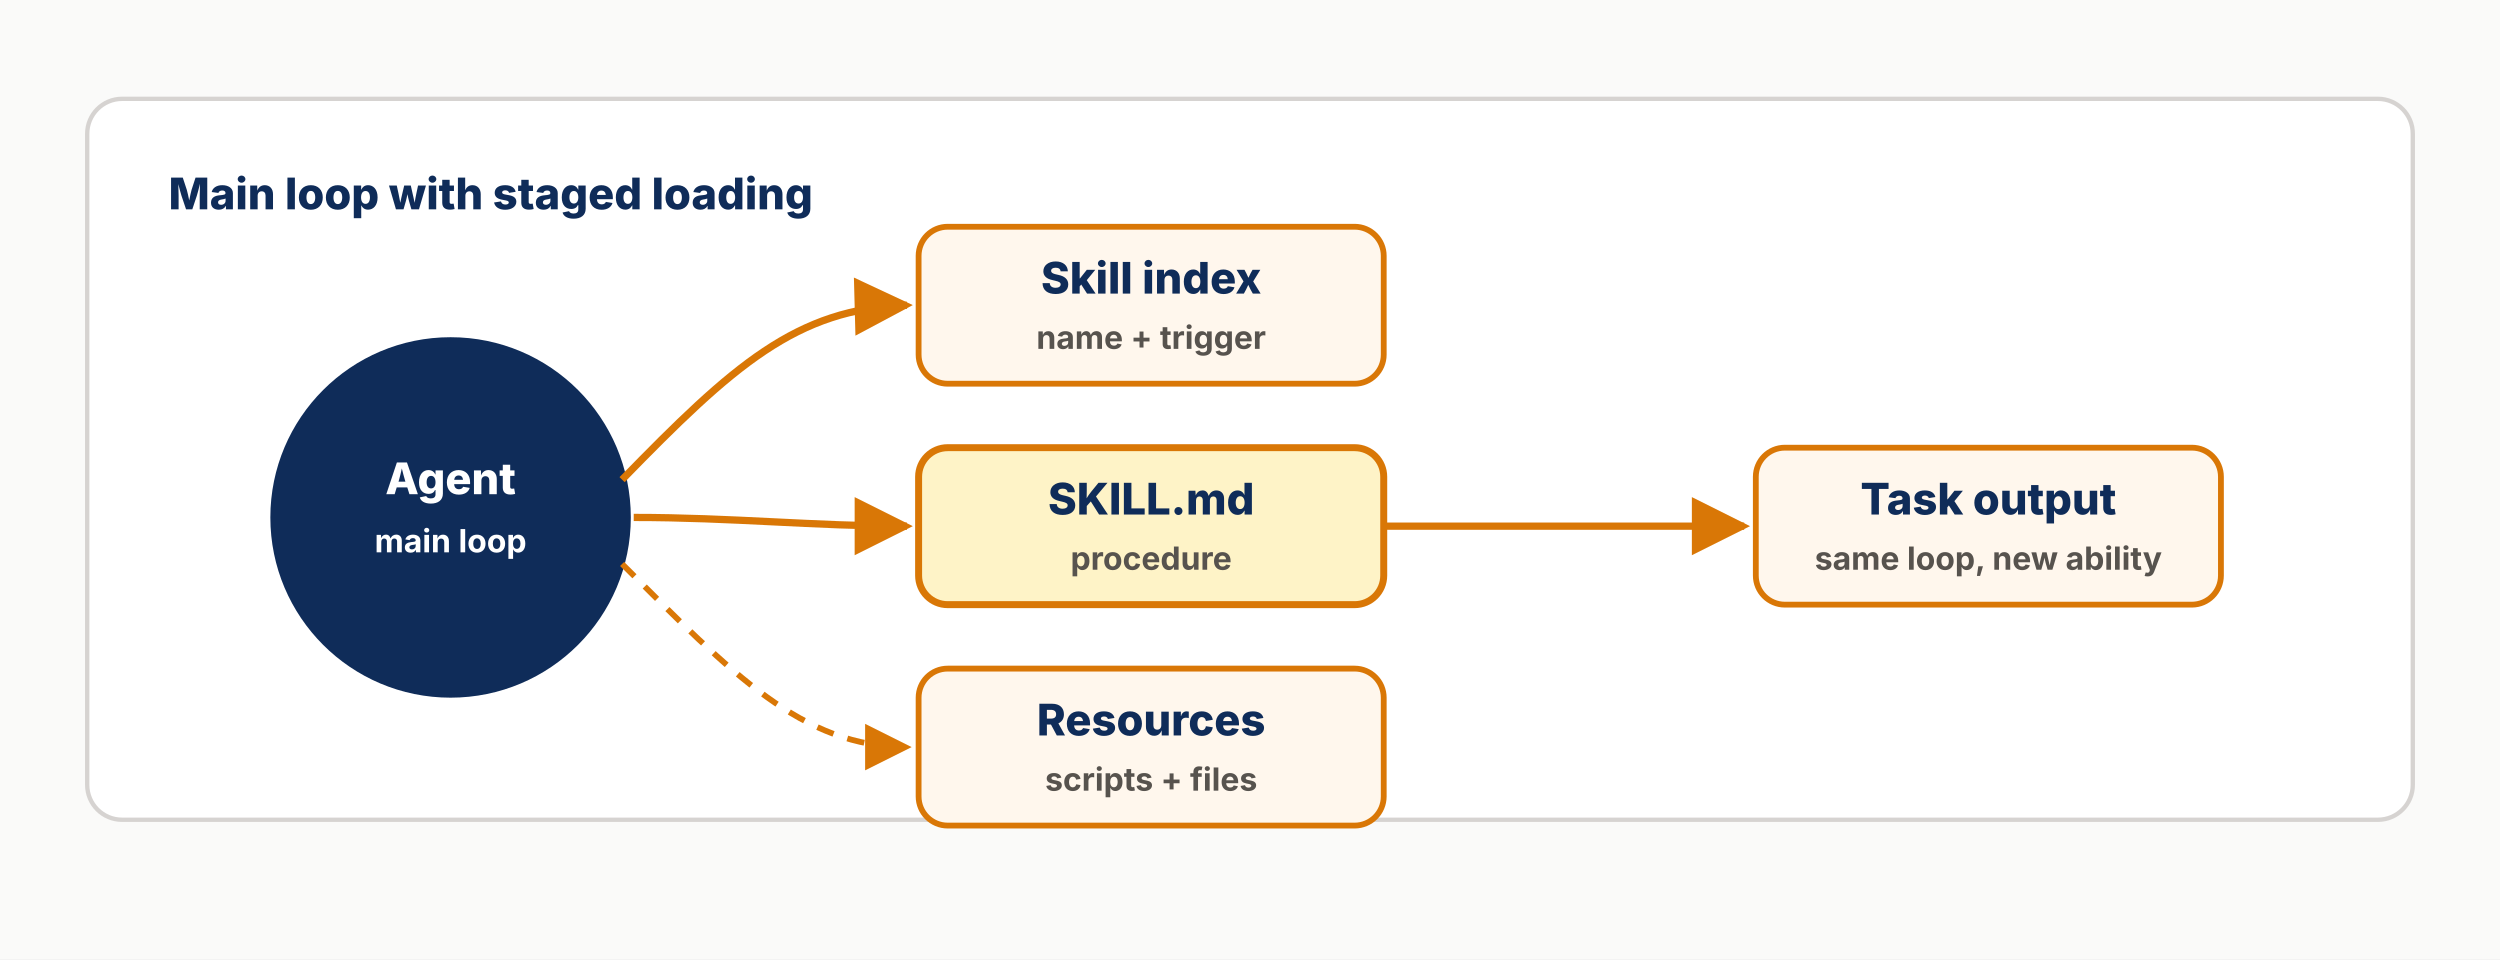
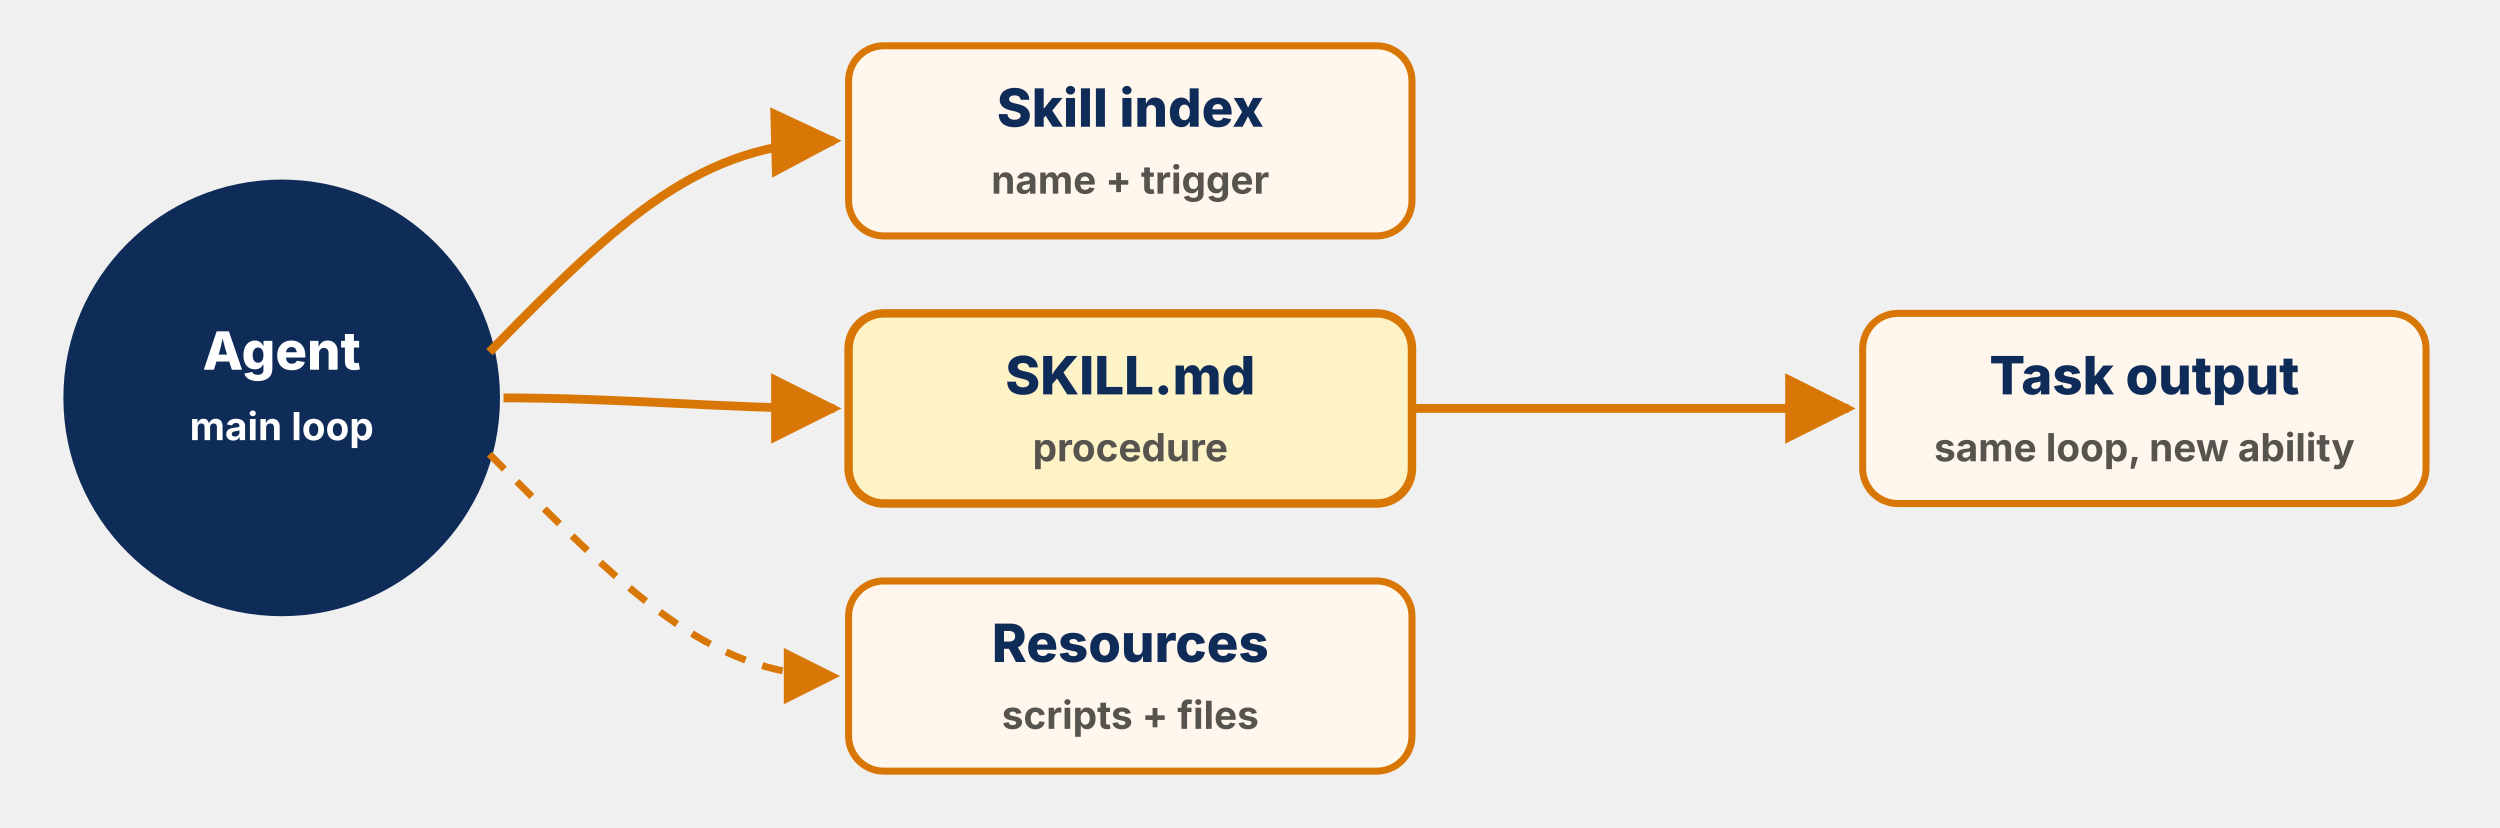
- <svg xmlns="http://www.w3.org/2000/svg" viewBox="0 0 860 330" font-family="-apple-system, 'Segoe UI', 'Noto Sans KR', sans-serif">
+ <svg xmlns="http://www.w3.org/2000/svg" viewBox="75 65 710 235" font-family="-apple-system, 'Segoe UI', 'Noto Sans KR', sans-serif">
  <defs>
    <marker id="arrow-skill" viewBox="0 0 10 10" refX="9" refY="5" markerWidth="8" markerHeight="8" orient="auto">
      <path d="M0,0 L10,5 L0,10 z" fill="#D97706" />
    </marker>
    <style>
-       .bg { fill: #FAFAF9; }
      .loop { fill: #0F2C59; }
      .box { fill: #FFF7ED; stroke: #D97706; stroke-width: 2; }
      .active { fill: #FEF3C7; stroke: #D97706; stroke-width: 2.4; }
      .label { fill: #0F2C59; font-size: 15px; font-weight: 800; }
      .small { fill: #57534E; font-size: 11px; font-weight: 650; }
      .white { fill: #FFFFFF; font-size: 15px; font-weight: 800; }
      .white-small { fill: #FFFFFF; font-size: 11px; font-weight: 650; }
      .edge { stroke: #D97706; stroke-width: 2.5; fill: none; marker-end: url(#arrow-skill); }
      .dash { stroke: #D97706; stroke-width: 2; stroke-dasharray: 6 5; fill: none; marker-end: url(#arrow-skill); }
      .halo { paint-order: stroke fill; stroke: #FAFAF9; stroke-width: 4px; stroke-linejoin: round; }
    </style>
  </defs>
-   <rect class="bg" x="0" y="0" width="860" height="330" />
-   <rect x="30" y="34" width="800" height="248" rx="12" fill="#FFFFFF" stroke="#D6D3D1" stroke-width="1.5" />
-   <text x="58" y="72" class="label">Main loop with staged loading</text>
  <circle class="loop" cx="155" cy="178" r="62" />
  <text x="155" y="170" text-anchor="middle" class="white">Agent</text>
  <text x="155" y="190" text-anchor="middle" class="white-small">main loop</text>
  <rect class="box" x="316" y="78" width="160" height="54" rx="10" />
  <text x="396" y="101" text-anchor="middle" class="label">Skill index</text>
  <text x="396" y="120" text-anchor="middle" class="small">name + trigger</text>
  <rect class="active" x="316" y="154" width="160" height="54" rx="10" />
  <text x="396" y="177" text-anchor="middle" class="label">SKILL.md</text>
  <text x="396" y="196" text-anchor="middle" class="small">procedure</text>
  <rect class="box" x="316" y="230" width="160" height="54" rx="10" />
  <text x="396" y="253" text-anchor="middle" class="label">Resources</text>
  <text x="396" y="272" text-anchor="middle" class="small">scripts + files</text>
  <rect class="box" x="604" y="154" width="160" height="54" rx="10" />
  <text x="684" y="177" text-anchor="middle" class="label">Task output</text>
  <text x="684" y="196" text-anchor="middle" class="small">same loop, new ability</text>
  <path class="edge" d="M214 165 C252 126 274 106 312 105" />
  <path class="edge" d="M218 178 C252 178 280 181 312 181" />
  <path class="dash" d="M214 194 C252 232 276 257 312 257" />
  <path class="edge" d="M476 181 L600 181" />
</svg>
